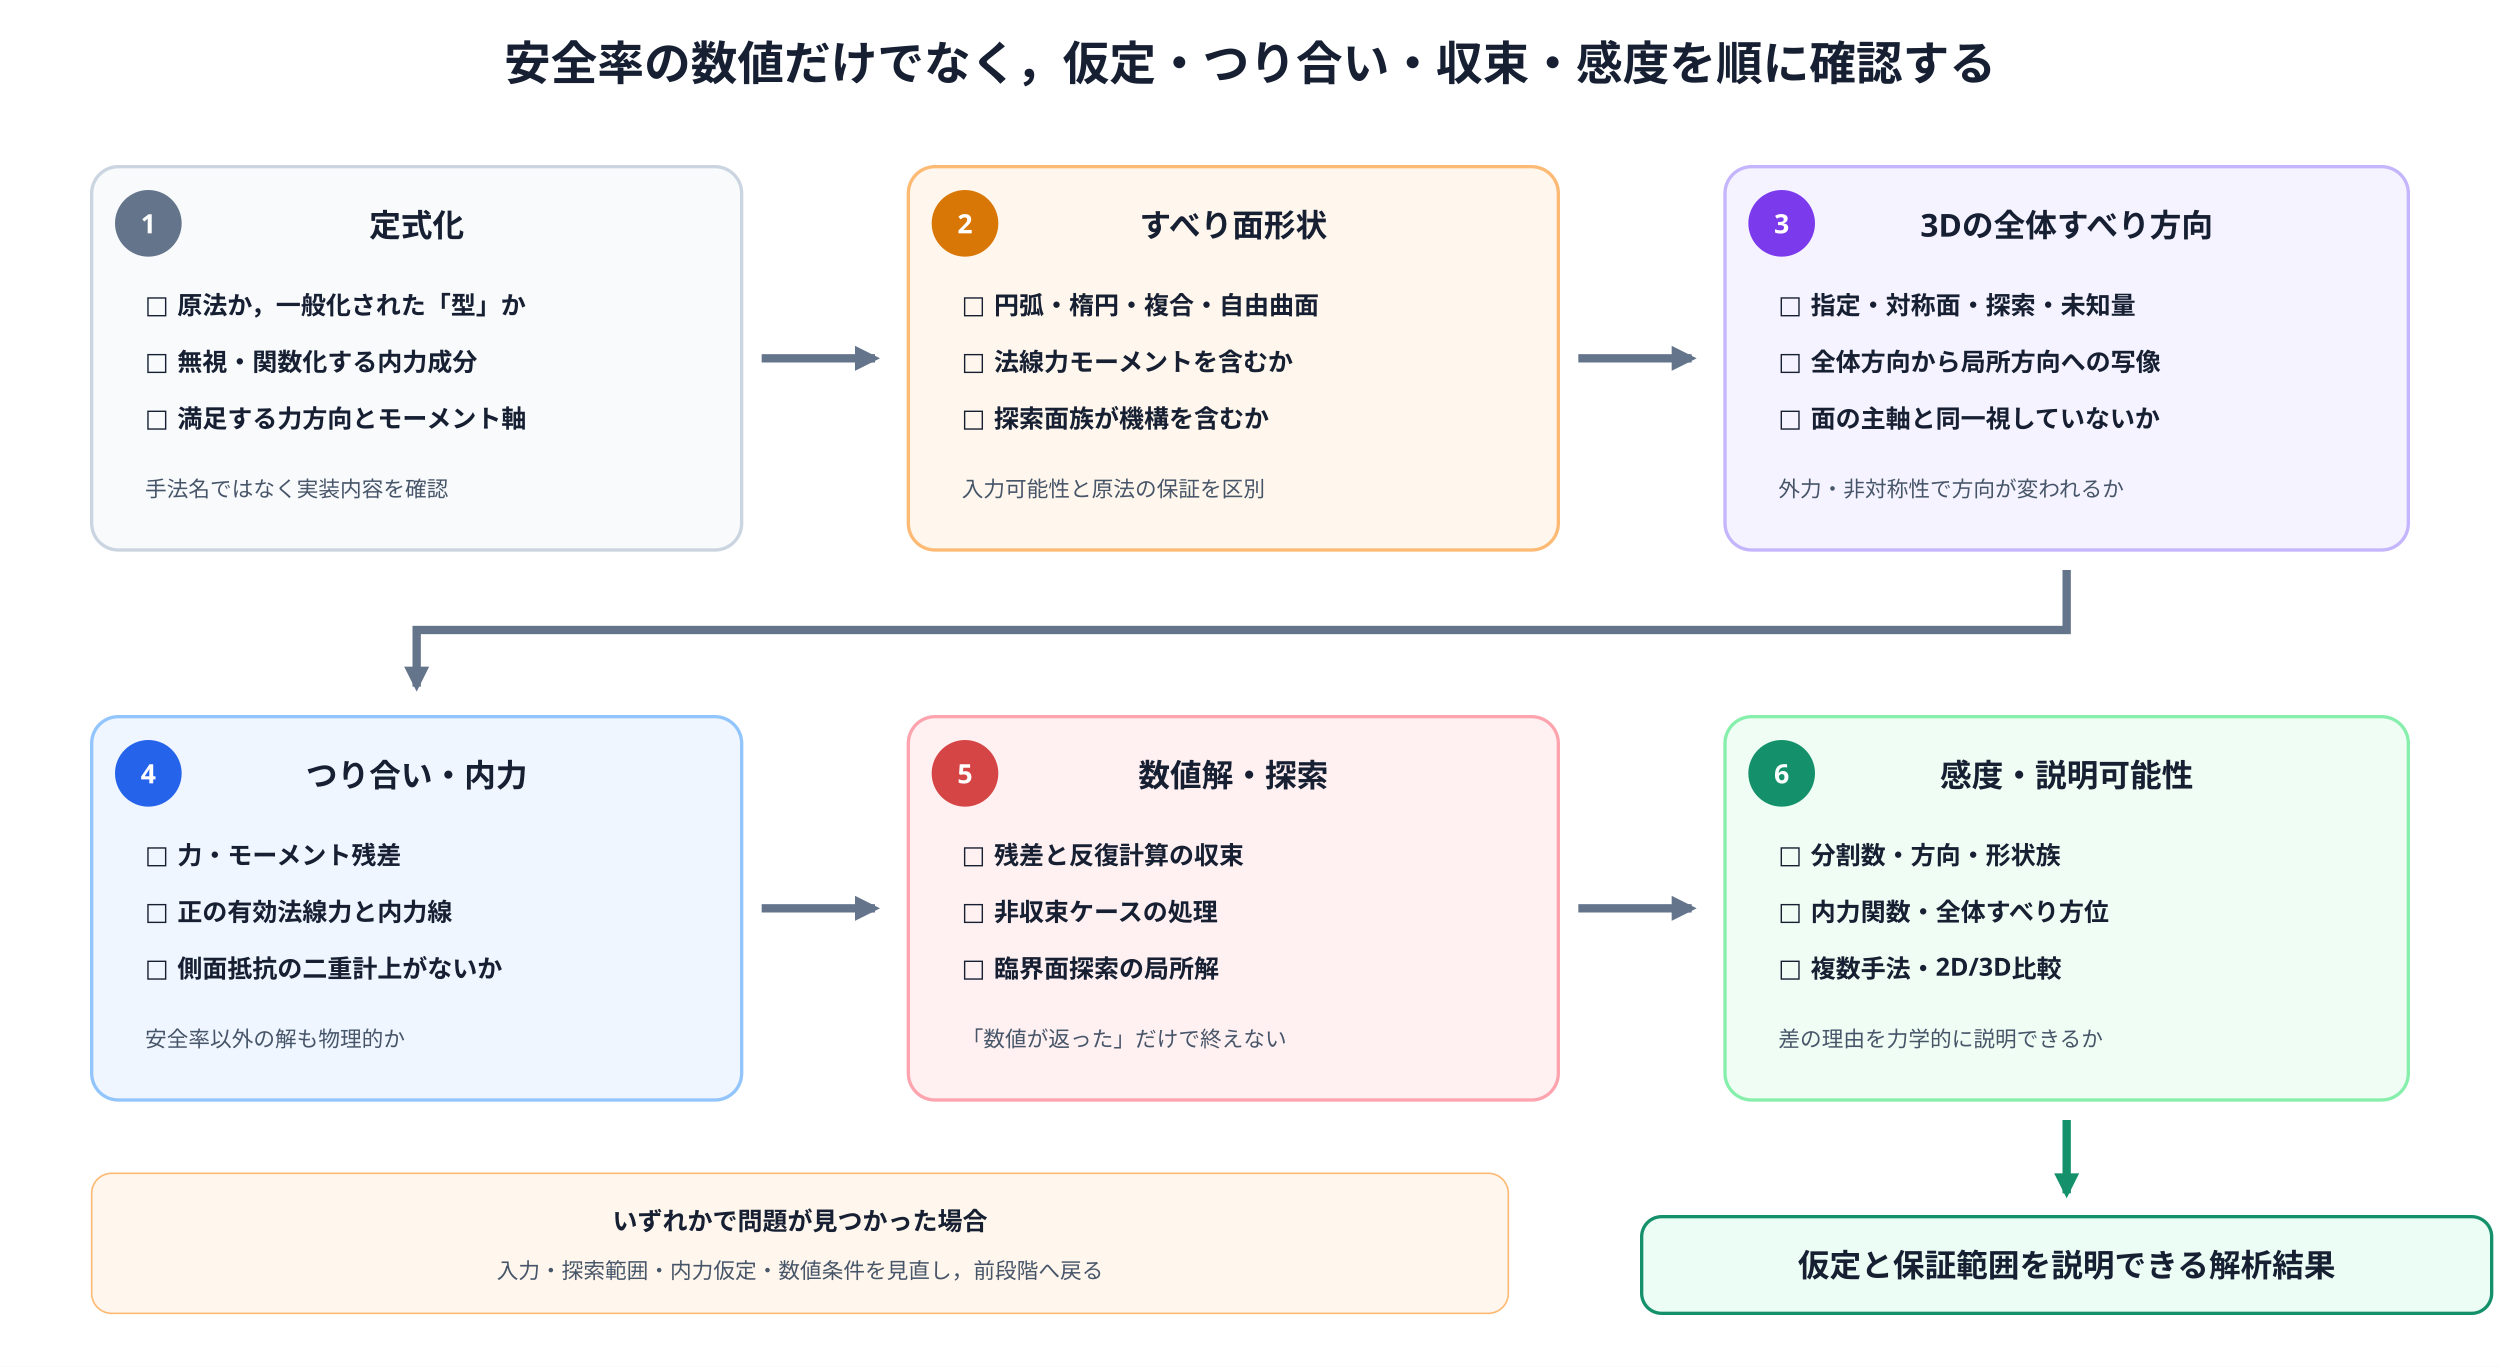
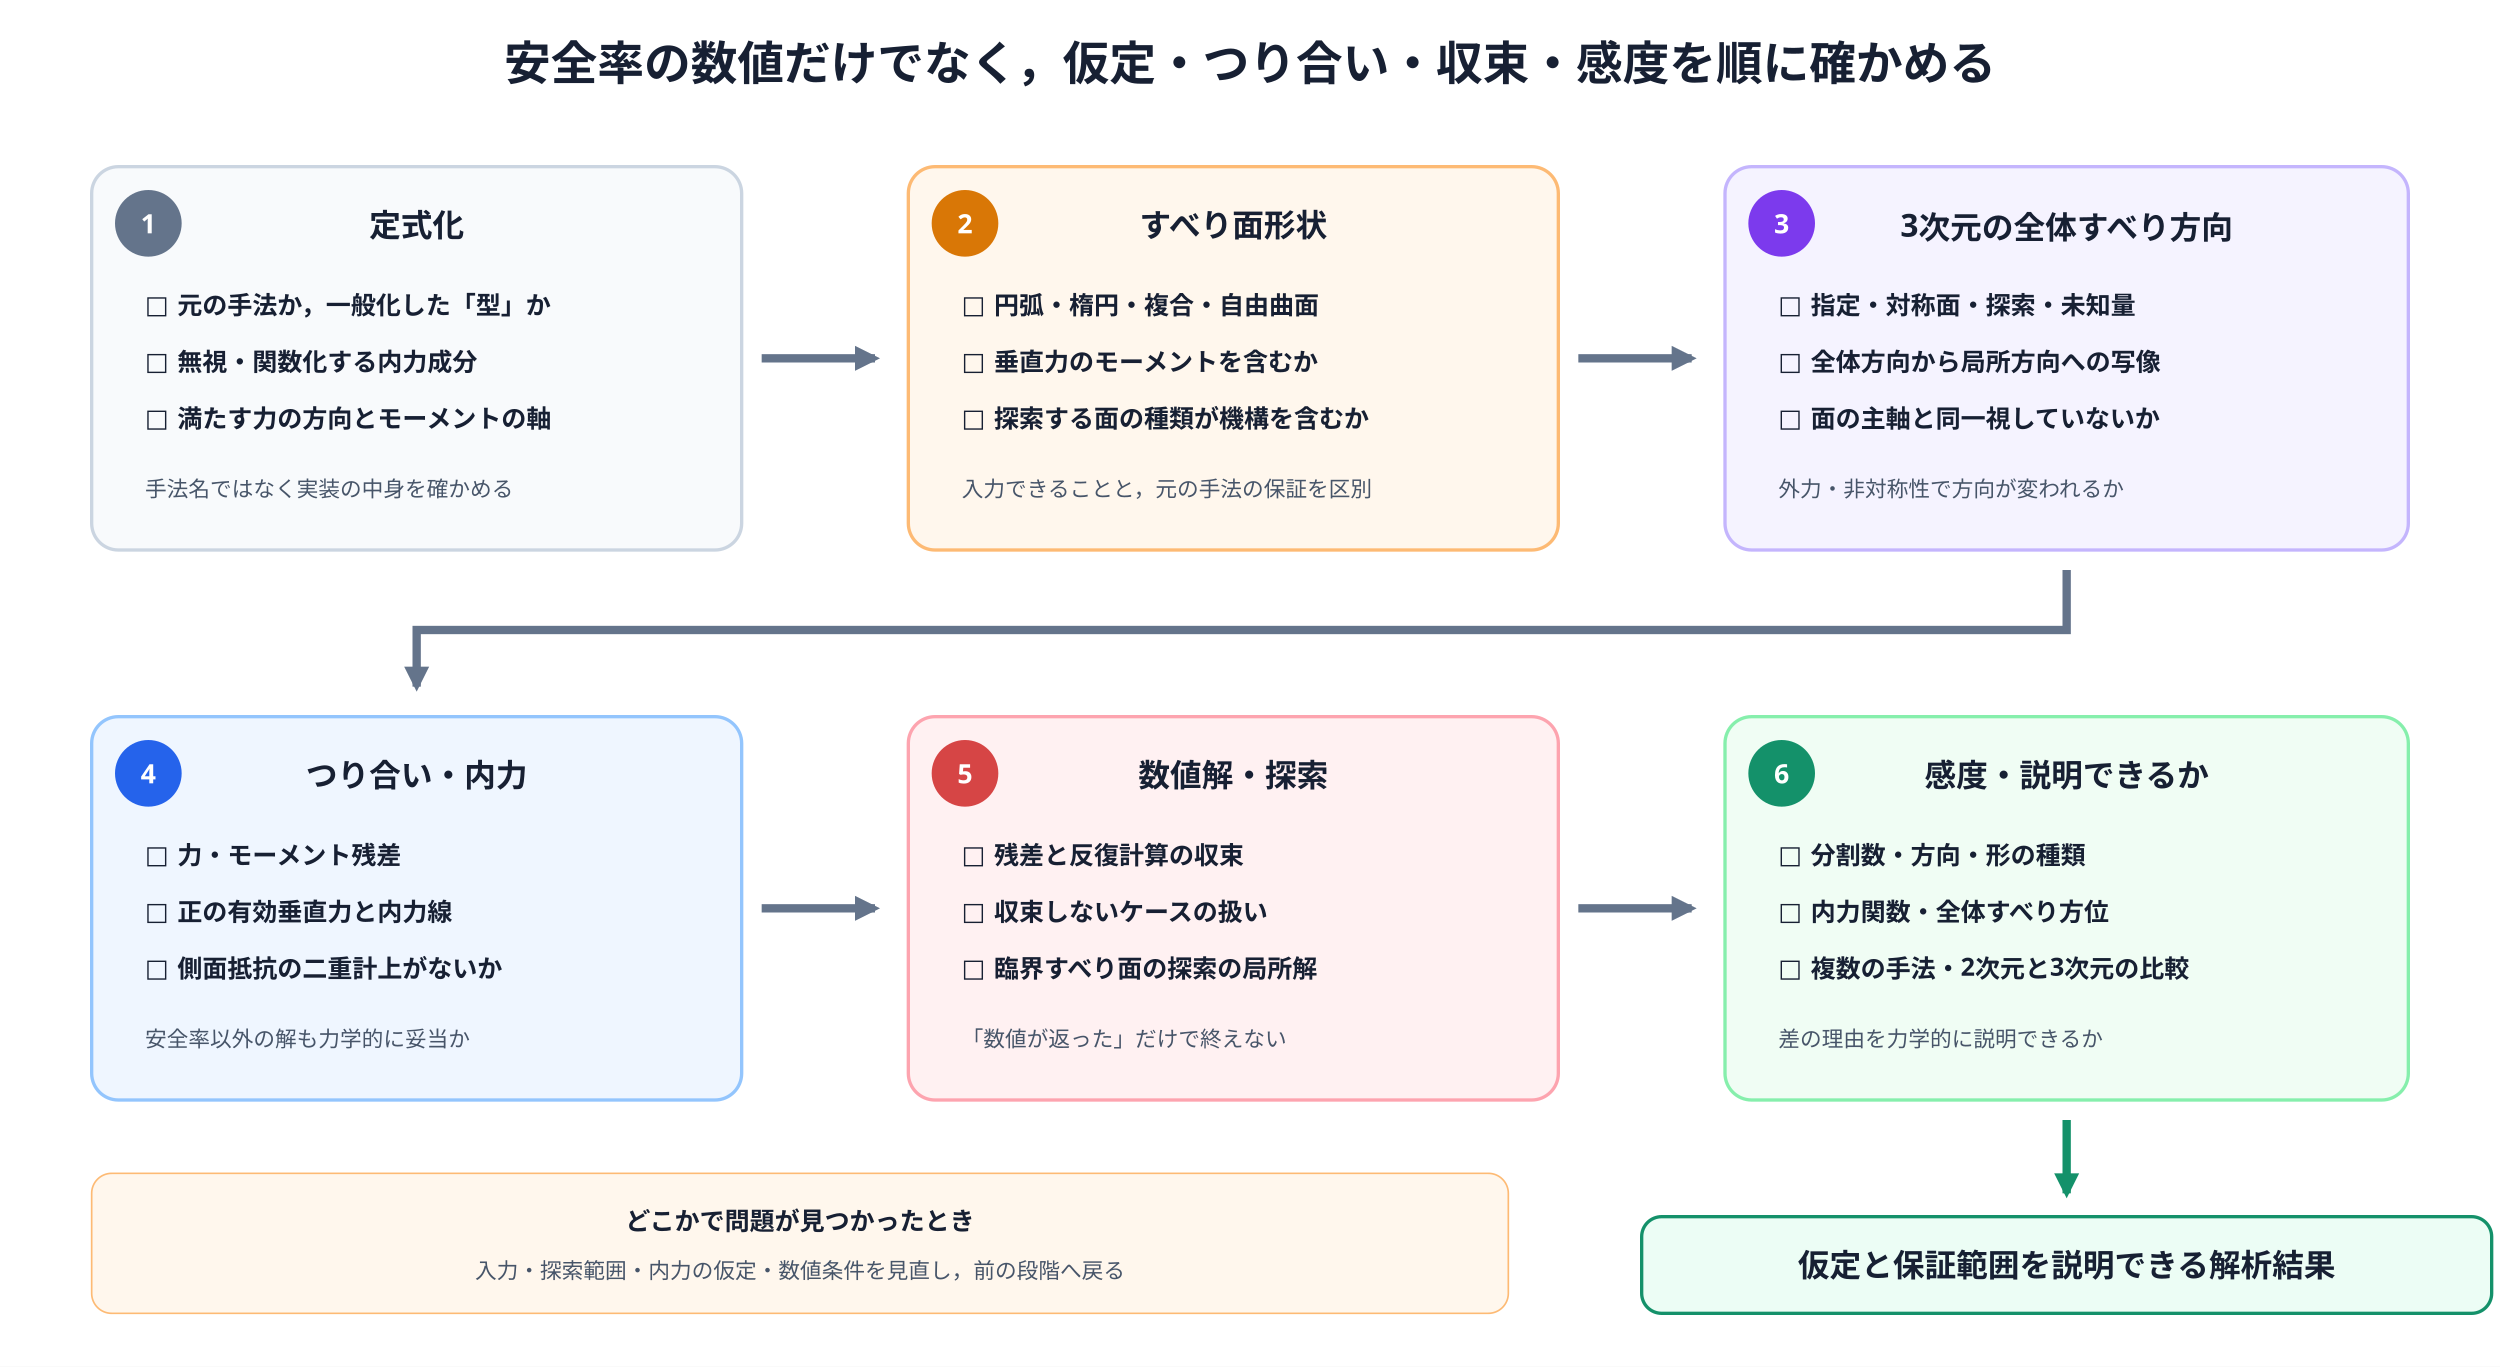
<svg xmlns="http://www.w3.org/2000/svg" width="1500" height="820" viewBox="0 0 1500 820" role="img" aria-labelledby="title desc">
  <defs>
    <marker id="gray" viewBox="0 0 10 10" markerWidth="3" markerHeight="3" refX="8" refY="5" orient="auto">
      <path d="M0 0L10 5L0 10Z" fill="#64748b" />
    </marker>
    <marker id="green" viewBox="0 0 10 10" markerWidth="3" markerHeight="3" refX="8" refY="5" orient="auto">
      <path d="M0 0L10 5L0 10Z" fill="#14916a" />
    </marker>
    <style>
      .title{font:700 28px "Noto Sans JP","Hiragino Sans","Yu Gothic",sans-serif;fill:#172033}.head{font:700 19px "Noto Sans JP","Hiragino Sans","Yu Gothic",sans-serif;fill:#172033}.label{font:600 15px "Noto Sans JP","Hiragino Sans","Yu Gothic",sans-serif;fill:#172033}.small{font:500 13px "Noto Sans JP","Hiragino Sans","Yu Gothic",sans-serif;fill:#475569}.card{fill:#f8fafc;stroke:#cbd5e1;stroke-width:2}.num{font:700 16px sans-serif;fill:#fff}
    </style>
  </defs>
  <rect width="1500" height="820" fill="#fff" />
-   <text x="750" y="48" text-anchor="middle" class="title">安全率の数値だけでなく，仮定・つり合い・収束・感度を順に確認する</text>
+   <text x="750" y="48" text-anchor="middle" class="title">安全率の数値だけでなく，仮定・つり合い・収束・感度を順に確かめる</text>
  <g transform="translate(55 100)">
    <rect width="390" height="230" rx="16" class="card" />
    <circle cx="34" cy="34" r="20" fill="#64748b" />
    <text x="34" y="40" text-anchor="middle" class="num">1</text>
    <text x="195" y="42" text-anchor="middle" class="head">定式化</text>
-     <text x="32" y="88" class="label">□ 原法か，一般化された「型」か</text>
+     <text x="32" y="88" class="label">□ 元の手法か，一般化した「型」か</text>
    <text x="32" y="122" class="label">□ 無視・関数化する内力成分</text>
-     <text x="32" y="156" class="label">□ 満足する力方向とモーメント軸</text>
-     <text x="32" y="198" class="small">手法名ではなく実装内容を確認</text>
+     <text x="32" y="156" class="label">□ 満たす力の方向とモーメントの軸</text>
+     <text x="32" y="198" class="small">手法名ではなく実装の中身を確かめる</text>
  </g>
  <line x1="457" y1="215" x2="525" y2="215" stroke="#64748b" stroke-width="5" marker-end="url(#gray)" />
  <g transform="translate(545 100)">
    <rect width="390" height="230" rx="16" fill="#fff7ed" stroke="#fdba74" stroke-width="2" />
    <circle cx="34" cy="34" r="20" fill="#d97706" />
    <text x="34" y="40" text-anchor="middle" class="num">2</text>
    <text x="195" y="42" text-anchor="middle" class="head">すべり面形状</text>
    <text x="32" y="88" class="label">□ 円弧・楕円・複合・自由曲面</text>
-     <text x="32" y="122" class="label">□ 法線力モーメントを含むか</text>
-     <text x="32" y="156" class="label">□ 探索面族が機構を含むか</text>
-     <text x="32" y="198" class="small">入力可能性と原法の保証を区別</text>
+     <text x="32" y="122" class="label">□ 垂直力のモーメントを含むか</text>
+     <text x="32" y="156" class="label">□ 探索する面の種類が機構を含むか</text>
+     <text x="32" y="198" class="small">入力できることと，元の手法の保証を区別</text>
  </g>
  <line x1="947" y1="215" x2="1015" y2="215" stroke="#64748b" stroke-width="5" marker-end="url(#gray)" />
  <g transform="translate(1035 100)">
    <rect width="410" height="230" rx="16" fill="#f5f3ff" stroke="#c4b5fd" stroke-width="2" />
    <circle cx="34" cy="34" r="20" fill="#7c3aed" />
    <text x="34" y="40" text-anchor="middle" class="num">3</text>
-     <text x="205" y="42" text-anchor="middle" class="head">3Dの全体すべり方向</text>
+     <text x="205" y="42" text-anchor="middle" class="head">3次元の全体すべり方向</text>
    <text x="32" y="88" class="label">□ 指定・対称面・探索・未知量</text>
    <text x="32" y="122" class="label">□ 全体方向から局所方向への写像</text>
    <text x="32" y="156" class="label">□ 面の主軸と同一視していないか</text>
    <text x="32" y="198" class="small">外力・非対称性で方向が変われるか</text>
  </g>
  <path d="M1240 342 V378 H250 V412" fill="none" stroke="#64748b" stroke-width="5" marker-end="url(#gray)" />
  <g transform="translate(55 430)">
    <rect width="390" height="230" rx="16" fill="#eff6ff" stroke="#93c5fd" stroke-width="2" />
    <circle cx="34" cy="34" r="20" fill="#2563eb" />
    <text x="34" y="40" text-anchor="middle" class="num">4</text>
    <text x="195" y="42" text-anchor="middle" class="head">つり合い・内力</text>
    <text x="32" y="88" class="label">□ 力・モーメント残差</text>
-     <text x="32" y="122" class="label">□ 正の有効法線力と内力線</text>
+     <text x="32" y="122" class="label">□ 正の有効垂直力と内力線</text>
    <text x="32" y="156" class="label">□ 側面抵抗の二重計上がないか</text>
-     <text x="32" y="198" class="small">安全率以外の解も物理的か</text>
+     <text x="32" y="198" class="small">安全率以外の解も力学的に妥当か</text>
  </g>
  <line x1="457" y1="545" x2="525" y2="545" stroke="#64748b" stroke-width="5" marker-end="url(#gray)" />
  <g transform="translate(545 430)">
    <rect width="390" height="230" rx="16" fill="#fff1f2" stroke="#fda4af" stroke-width="2" />
    <circle cx="34" cy="34" r="20" fill="#d64545" />
    <text x="34" y="40" text-anchor="middle" class="num">5</text>
    <text x="195" y="42" text-anchor="middle" class="head">数値解・探索</text>
    <text x="32" y="88" class="label">□ 残差と反復計算の収束</text>
-     <text x="32" y="122" class="label">□ 非収束ケースの処理</text>
-     <text x="32" y="156" class="label">□ 臨界面探索の局所解</text>
+     <text x="32" y="122" class="label">□ 収束しないケースの扱い</text>
+     <text x="32" y="156" class="label">□ 臨界すべり面の探索の局所解</text>
    <text x="32" y="198" class="small">「数値が返った」だけで終えない</text>
  </g>
  <line x1="947" y1="545" x2="1015" y2="545" stroke="#64748b" stroke-width="5" marker-end="url(#gray)" />
  <g transform="translate(1035 430)">
    <rect width="410" height="230" rx="16" fill="#f0fdf4" stroke="#86efac" stroke-width="2" />
    <circle cx="34" cy="34" r="20" fill="#14916a" />
    <text x="34" y="40" text-anchor="middle" class="num">6</text>
-     <text x="205" y="42" text-anchor="middle" class="head">感度・説明可能性</text>
-     <text x="32" y="88" class="label">□ 分割数・方向・形状族</text>
+     <text x="205" y="42" text-anchor="middle" class="head">感度・説明できるか</text>
+     <text x="32" y="88" class="label">□ 分割数・方向・形の種類</text>
    <text x="32" y="122" class="label">□ 内力関数・全体すべり方位</text>
-     <text x="32" y="156" class="label">□ 複数手法・2D/3D比較</text>
+     <text x="32" y="156" class="label">□ 複数の手法・2次元と3次元の比較</text>
    <text x="32" y="198" class="small">差の理由を力学的に説明できるか</text>
  </g>
  <line x1="1240" y1="672" x2="1240" y2="716" stroke="#14916a" stroke-width="5" marker-end="url(#green)" />
  <rect x="985" y="730" width="510" height="58" rx="12" fill="#ecfdf5" stroke="#14916a" stroke-width="2" />
  <text x="1240" y="766" text-anchor="middle" class="head" fill="#14916a">仮定と保証範囲を説明できる解析結果</text>
  <rect x="55" y="704" width="850" height="84" rx="12" fill="#fff7ed" stroke="#fdba74" />
-   <text x="480" y="738" text-anchor="middle" class="label">いずれかで問題が見つかった場合</text>
-   <text x="480" y="767" text-anchor="middle" class="small">入力・探索範囲・内力仮定・数値条件を見直し，前段階へ戻る</text>
+   <text x="480" y="738" text-anchor="middle" class="label">どこかで問題が見つかったとき</text>
+   <text x="480" y="767" text-anchor="middle" class="small">入力・探索範囲・内力の仮定・数値条件を見直し，前の段階へ戻る</text>
</svg>
